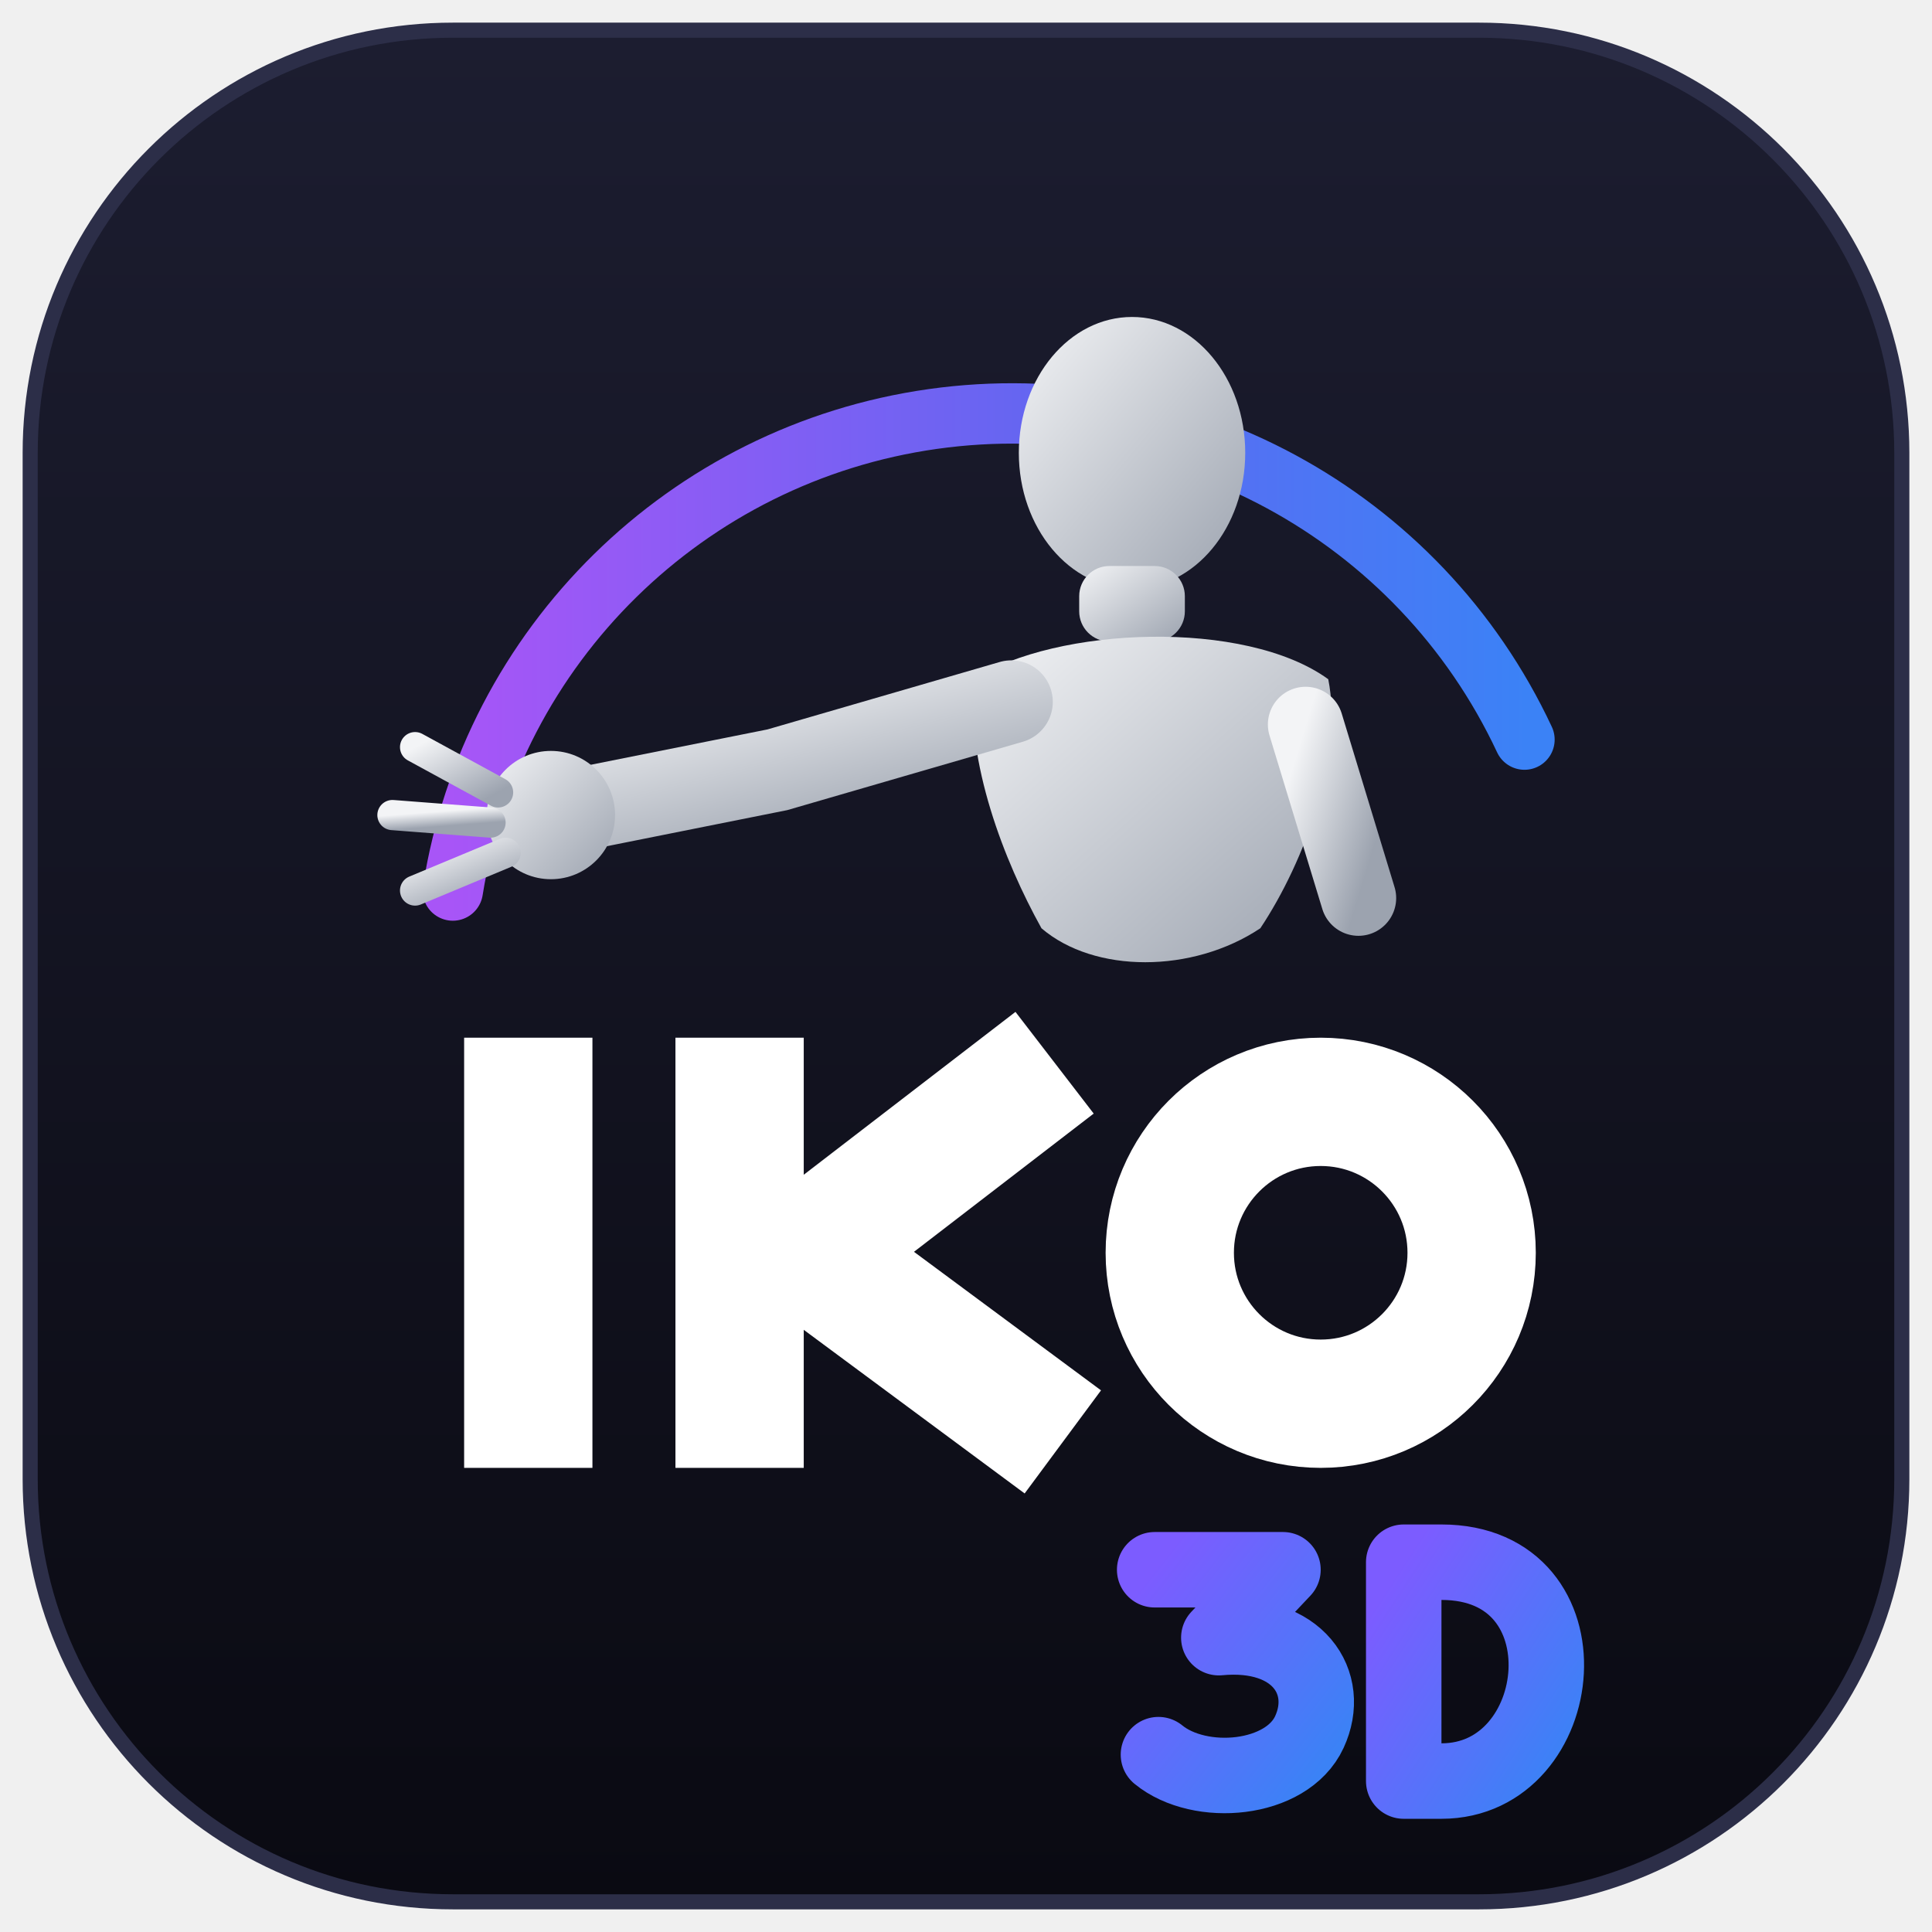
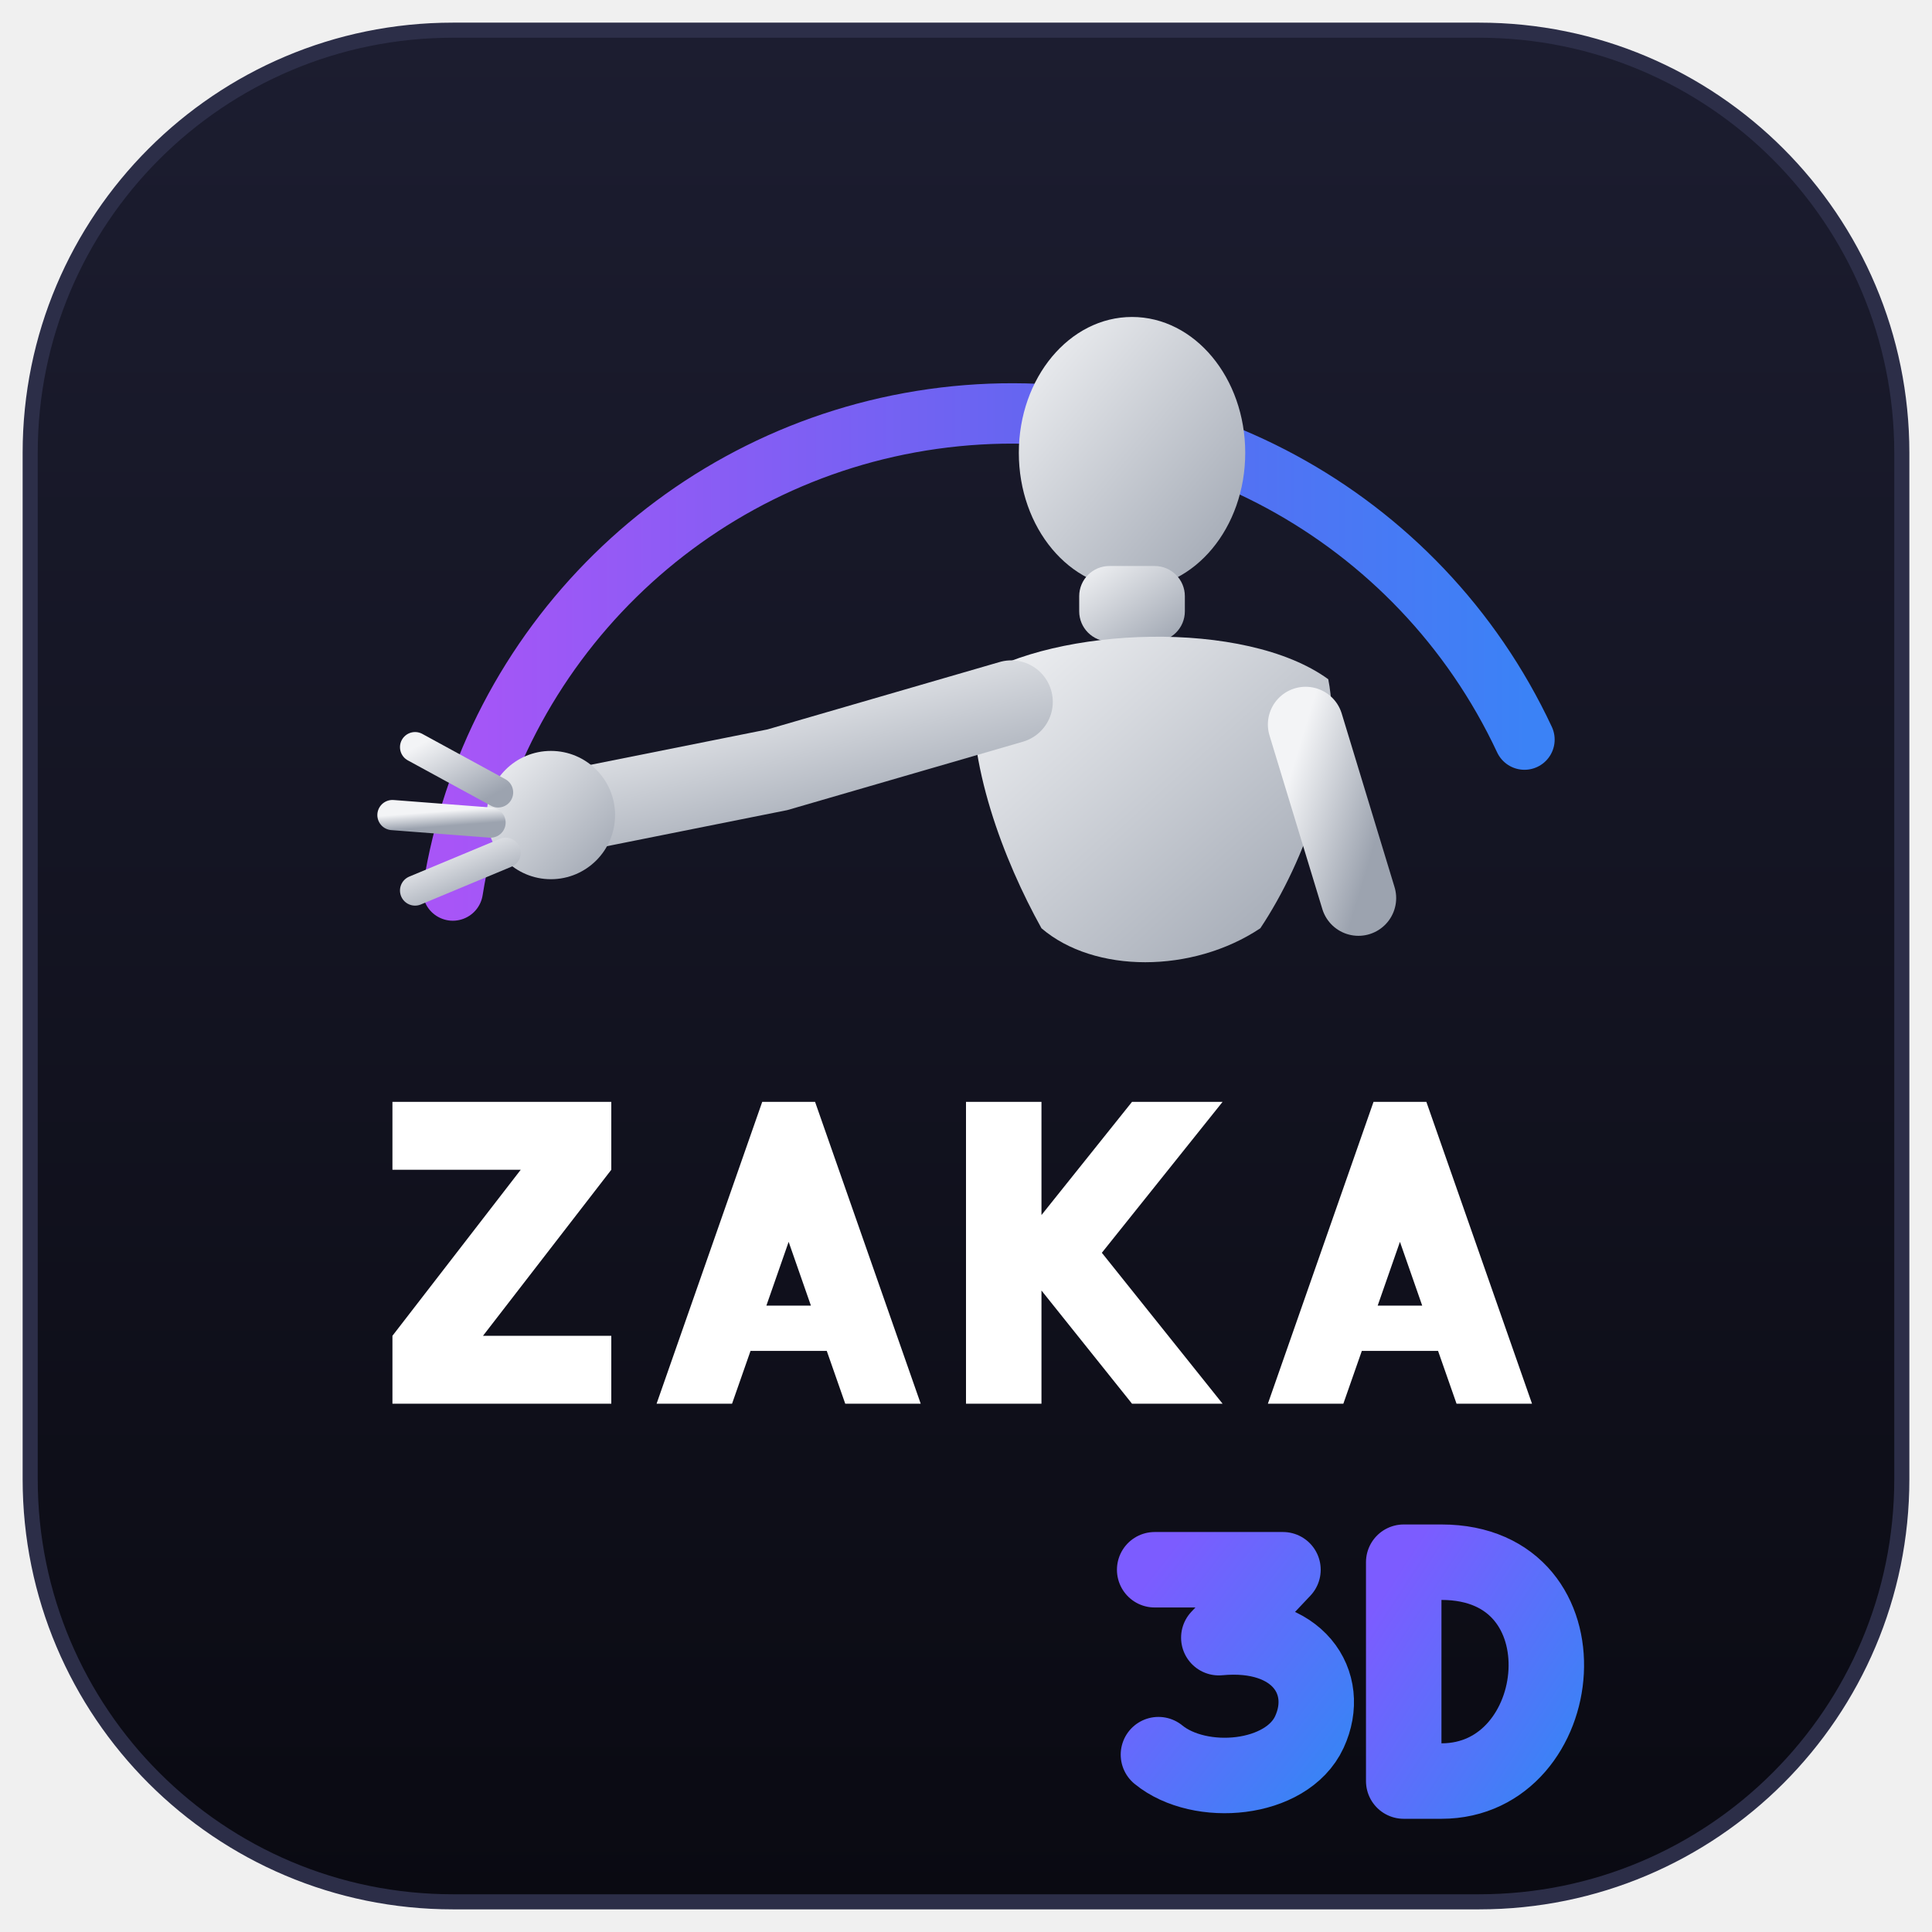
<svg xmlns="http://www.w3.org/2000/svg" viewBox="0 0 512 512" role="img" aria-labelledby="t">
  <defs>
    <linearGradient id="tile" x1="0" y1="0" x2="0" y2="1">
      <stop offset="0" stop-color="#1c1d30" />
      <stop offset="1" stop-color="#0a0a12" />
    </linearGradient>
    <linearGradient id="arc" x1="0" y1="0" x2="1" y2="0">
      <stop offset="0" stop-color="#a855f7" />
      <stop offset="0.55" stop-color="#6366f1" />
      <stop offset="1" stop-color="#3b82f6" />
    </linearGradient>
    <linearGradient id="three-d" x1="0" y1="0" x2="1" y2="1">
      <stop offset="0" stop-color="#7c5cff" />
      <stop offset="1" stop-color="#3b82f6" />
    </linearGradient>
    <linearGradient id="body" x1="0" y1="0" x2="1" y2="1">
      <stop offset="0" stop-color="#f3f4f6" />
      <stop offset="1" stop-color="#9ca3af" />
    </linearGradient>
  </defs>
  <rect x="8" y="8" width="496" height="496" rx="112" fill="url(#tile)" />
  <rect x="8" y="8" width="496" height="496" rx="112" fill="none" stroke="#2c2e48" stroke-width="4" />
  <path d="M120 236 A 150 150 0 0 1 404 196" fill="none" stroke="url(#arc)" stroke-width="16" stroke-linecap="round" />
  <g fill="url(#body)">
    <ellipse cx="300" cy="120" rx="30" ry="36" />
    <rect x="286" y="150" width="28" height="20" rx="8" />
    <path d="M258 180 C 280 166 330 164 352 180 C 356 200 346 228 334 246 C 316 258 290 258 276 246 C 266 228 256 202 258 180 Z" />
  </g>
  <g stroke="url(#body)" stroke-linecap="round" fill="none">
    <path d="M268 186 L 206 204 L 156 214" stroke-width="22" />
    <path d="M346 192 L 360 238" stroke-width="20" />
  </g>
  <g fill="url(#body)">
    <circle cx="146" cy="216" r="17" />
    <path d="M132 210 L 110 198" stroke="url(#body)" stroke-width="8" stroke-linecap="round" />
    <path d="M130 218 L 104 216" stroke="url(#body)" stroke-width="8" stroke-linecap="round" />
    <path d="M134 226 L 110 236" stroke="url(#body)" stroke-width="8" stroke-linecap="round" />
  </g>
-   <g stroke="#ffffff" stroke-width="34" fill="none" stroke-linecap="square" stroke-linejoin="miter">
-     <path d="M140 292 V 372" />
-     <path d="M196 292 V 372" />
-     <path d="M266 292 L 214 332 L 268 372" />
-     <ellipse cx="350" cy="332" rx="40" ry="40" />
+   <g fill="#ffffff" fill-rule="evenodd">
+     <path d="M104 292 H162 V310 L128 354 H162 V372 H104 V354 L138 310 H104 Z" />
+     <path d="M174 372 L202 292 H216 L244 372 H224 L219.1 358 H198.9 L194 372 Z M209 329.1 L214.9 346 H203.1 Z" />
+     <path d="M256 292 H276 V322 L300 292 H324 L292 332 L324 372 H300 L276 342 V372 H256 Z" />
+     <path d="M336 372 L364 292 H378 L406 372 H386 L381.1 358 H360.9 L356 372 Z M371 329.1 L376.9 346 H365.1 Z" />
  </g>
  <g stroke="url(#three-d)" stroke-width="20" fill="none" stroke-linecap="round" stroke-linejoin="round">
    <path d="M306 416 H 340 L 323 434 C 344 432 353 446 347 459 C 341 472 318 474 307 465" />
    <path d="M372 414 V 472 H 382 C 416 472 422 414 382 414 Z" />
  </g>
</svg>
